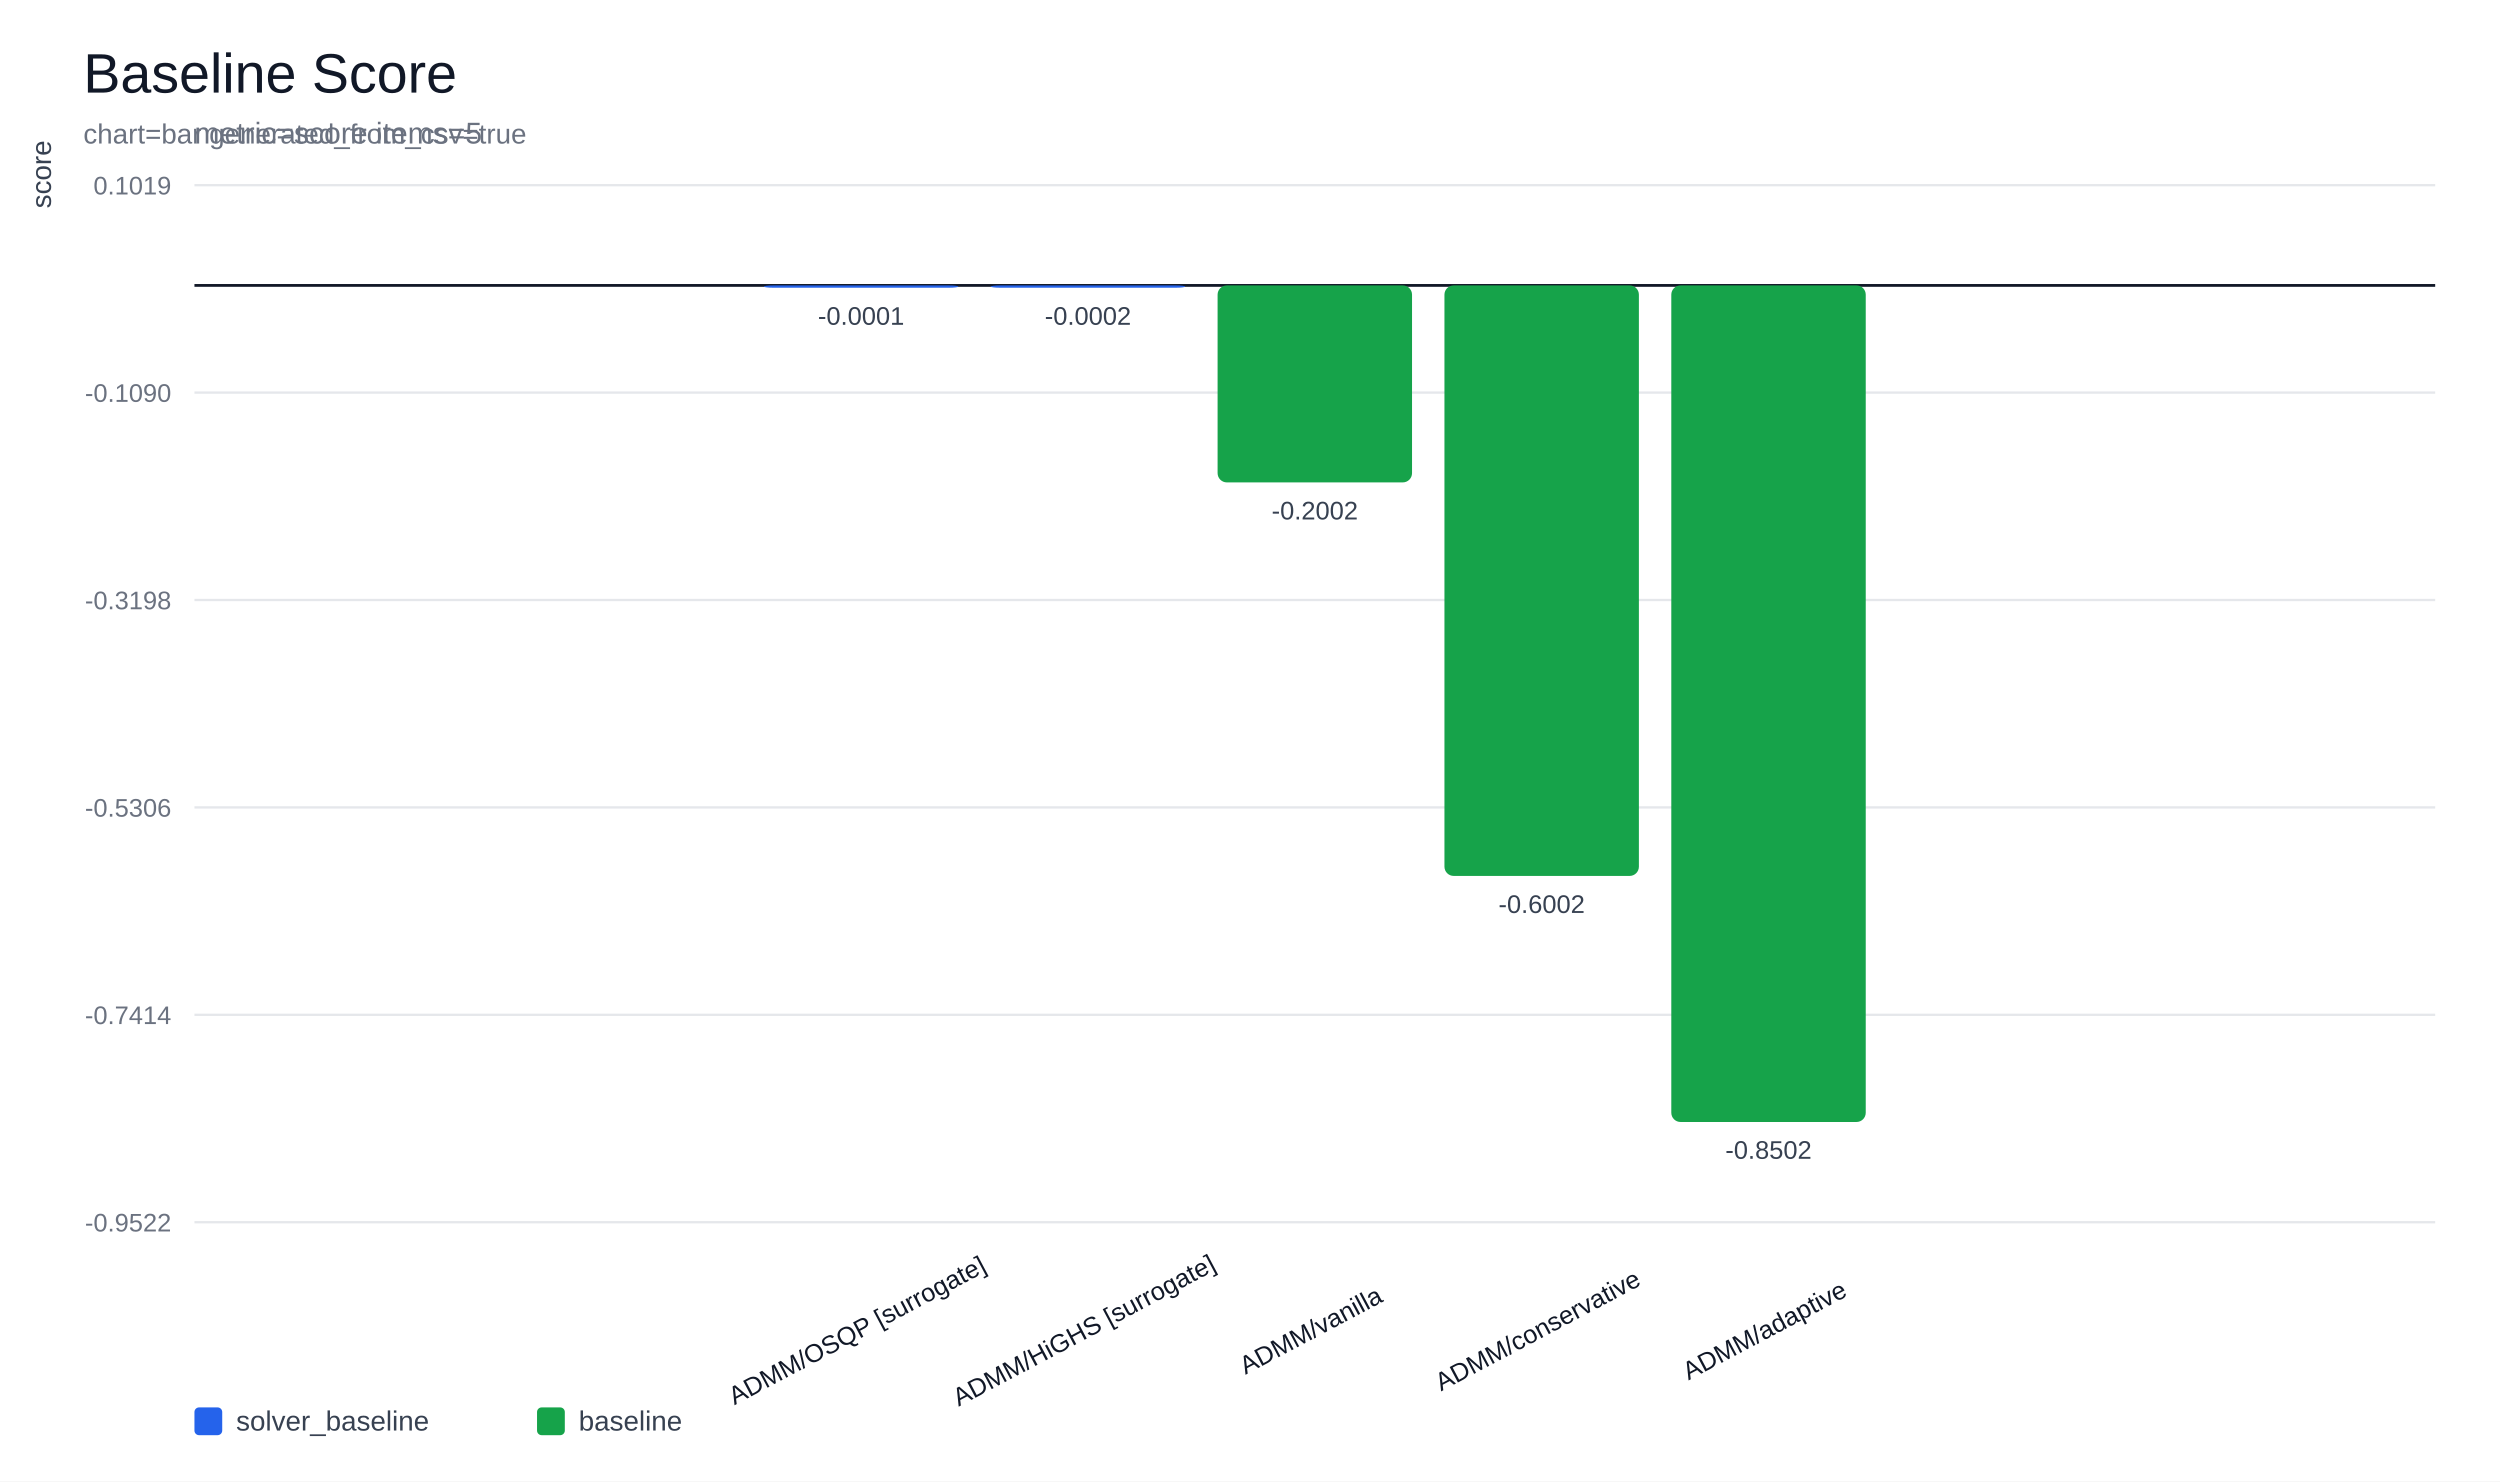
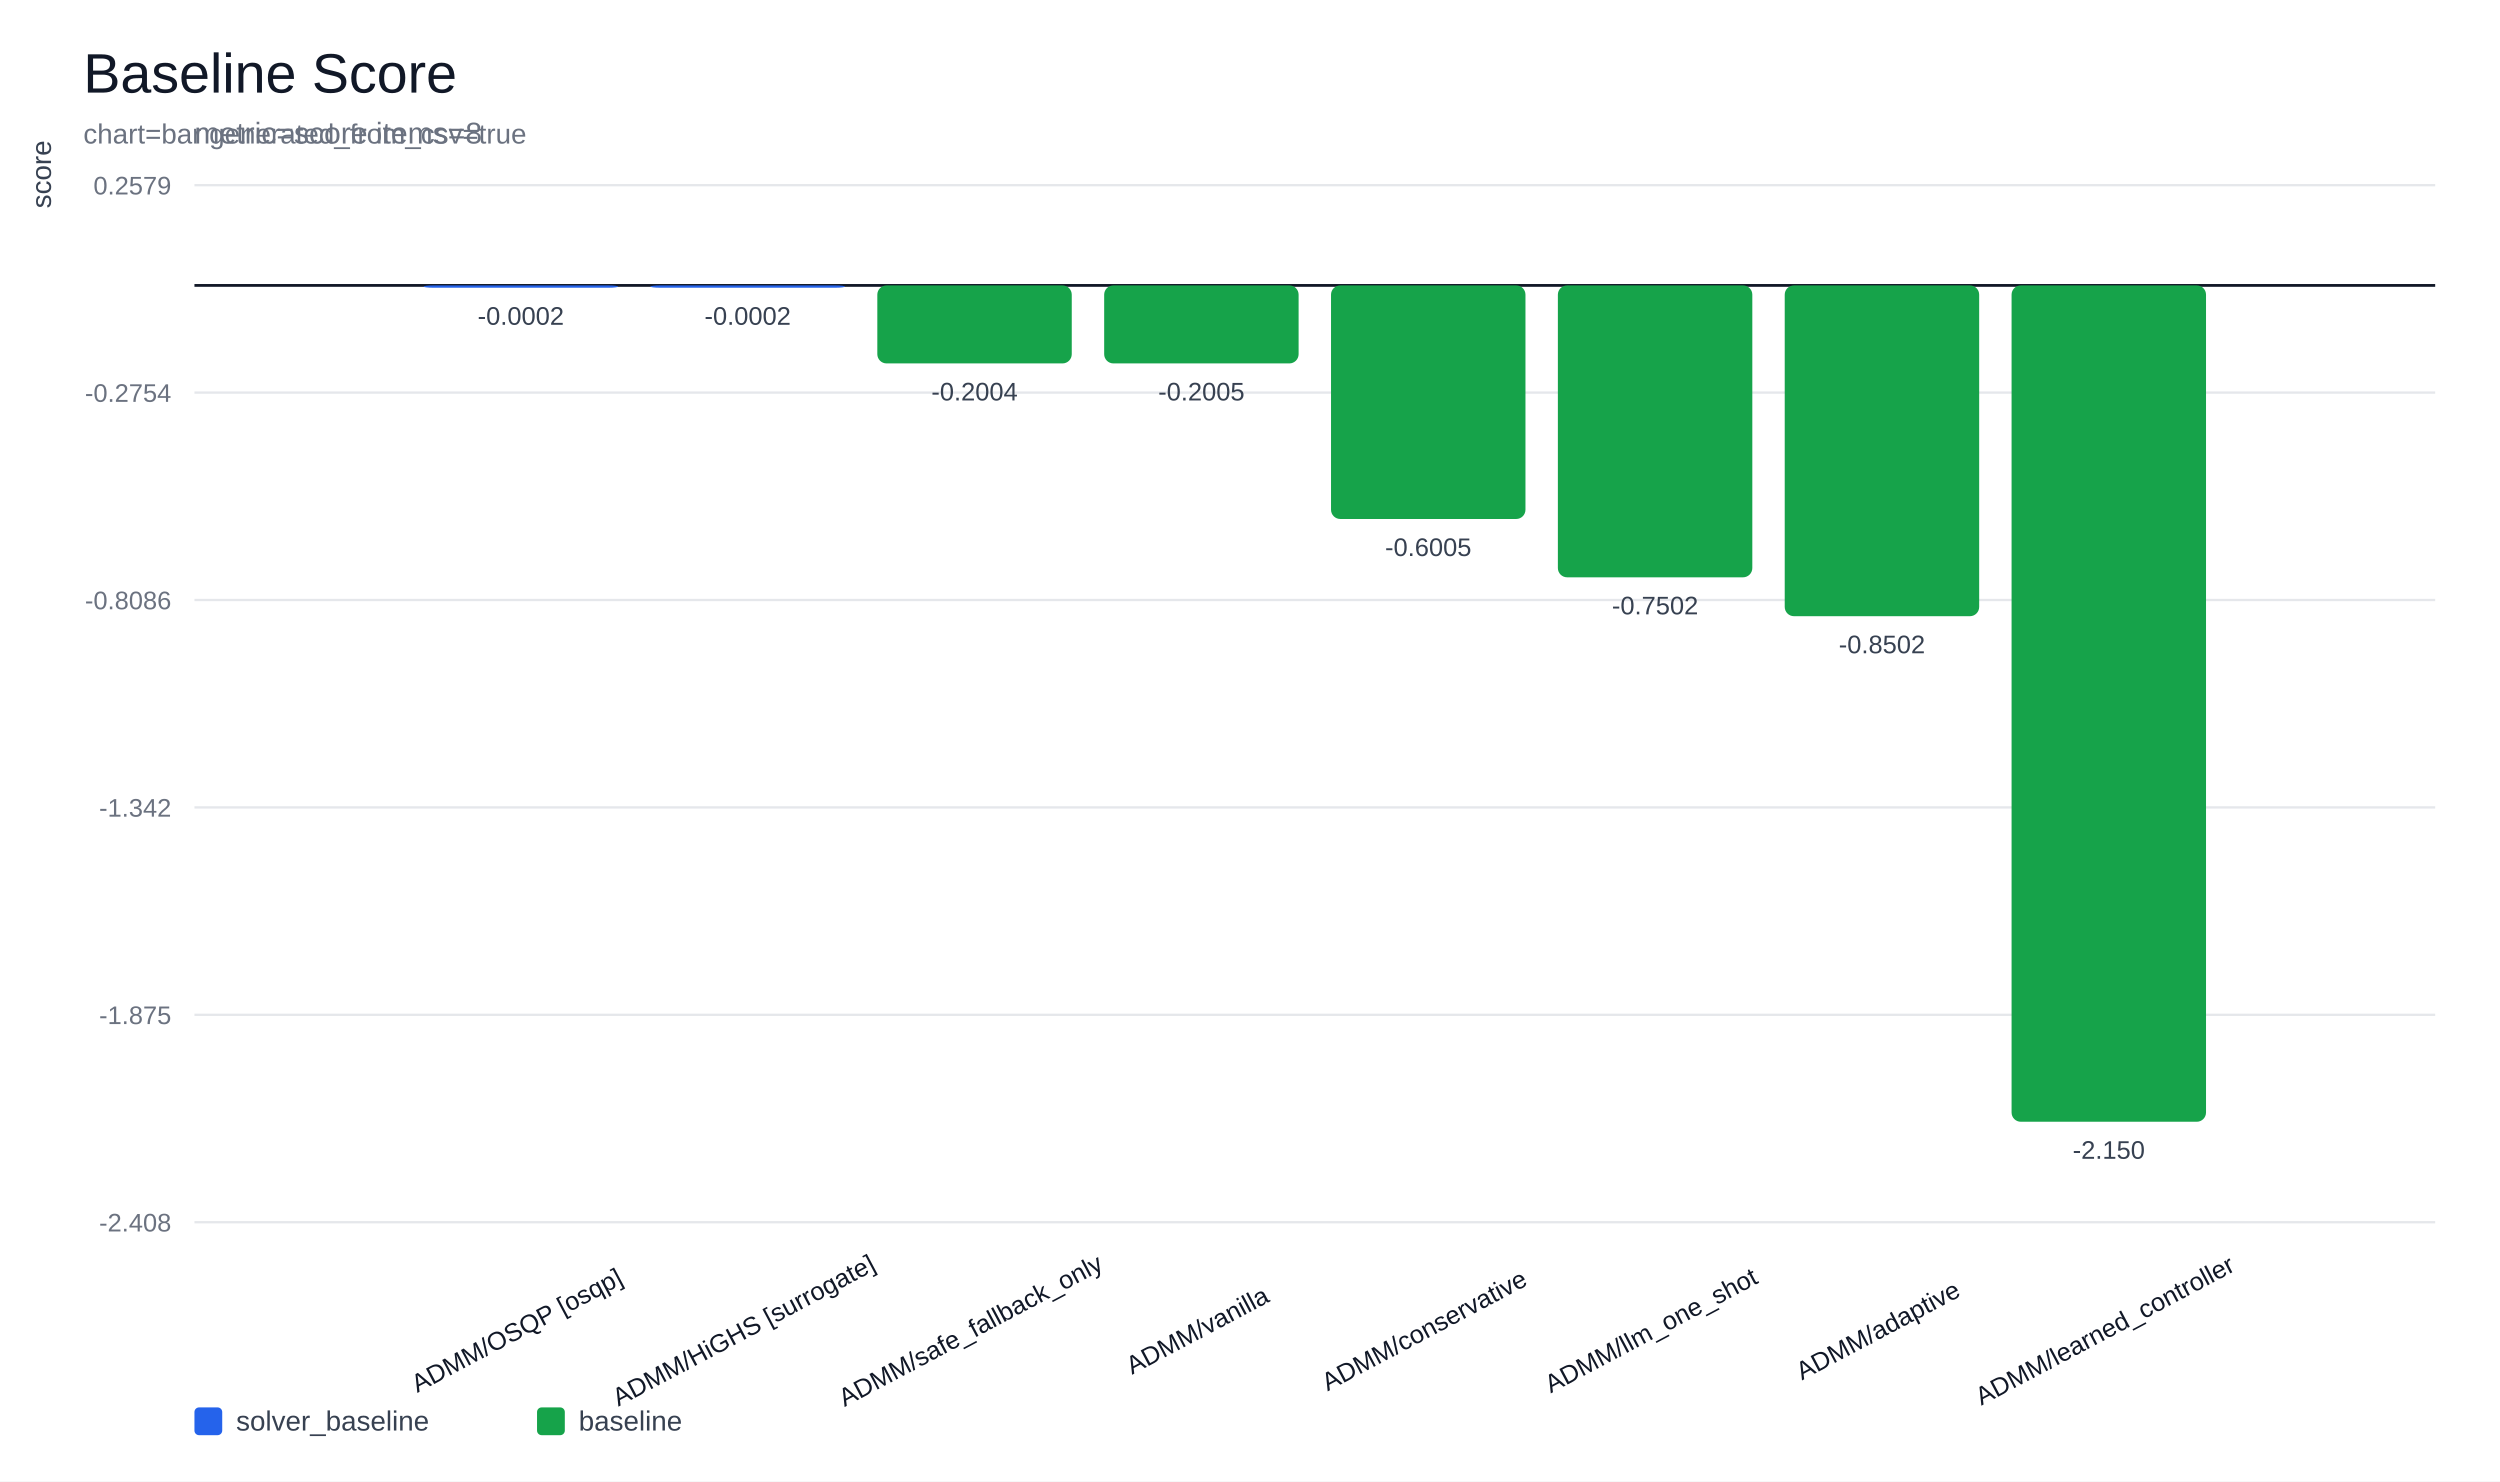
<svg xmlns="http://www.w3.org/2000/svg" width="1080" height="640" viewBox="0 0 1080 640">
  <rect width="100%" height="100%" fill="#ffffff" />
  <text x="36" y="40" font-size="24" font-family="Arial, Helvetica, sans-serif" fill="#111827">Baseline Score</text>
  <text x="36" y="62" font-size="12" font-family="Arial, Helvetica, sans-serif" fill="#6b7280">chart=bar generated_from_csv=true</text>
  <line x1="84.0" y1="528.0" x2="1052.0" y2="528.0" stroke="#e5e7eb" stroke-width="1.0" />
-   <text x="74.0" y="532.0" font-size="11" font-family="Arial, Helvetica, sans-serif" fill="#6b7280" text-anchor="end">-0.9522</text>
+   <text x="74.0" y="532.0" font-size="11" font-family="Arial, Helvetica, sans-serif" fill="#6b7280" text-anchor="end">-2.408</text>
  <line x1="84.0" y1="438.4" x2="1052.0" y2="438.4" stroke="#e5e7eb" stroke-width="1.0" />
-   <text x="74.0" y="442.4" font-size="11" font-family="Arial, Helvetica, sans-serif" fill="#6b7280" text-anchor="end">-0.7414</text>
+   <text x="74.0" y="442.4" font-size="11" font-family="Arial, Helvetica, sans-serif" fill="#6b7280" text-anchor="end">-1.875</text>
  <line x1="84.0" y1="348.8" x2="1052.0" y2="348.8" stroke="#e5e7eb" stroke-width="1.0" />
-   <text x="74.0" y="352.8" font-size="11" font-family="Arial, Helvetica, sans-serif" fill="#6b7280" text-anchor="end">-0.5306</text>
+   <text x="74.0" y="352.8" font-size="11" font-family="Arial, Helvetica, sans-serif" fill="#6b7280" text-anchor="end">-1.342</text>
  <line x1="84.0" y1="259.2" x2="1052.0" y2="259.2" stroke="#e5e7eb" stroke-width="1.0" />
-   <text x="74.0" y="263.2" font-size="11" font-family="Arial, Helvetica, sans-serif" fill="#6b7280" text-anchor="end">-0.3198</text>
+   <text x="74.0" y="263.2" font-size="11" font-family="Arial, Helvetica, sans-serif" fill="#6b7280" text-anchor="end">-0.8086</text>
  <line x1="84.0" y1="169.6" x2="1052.0" y2="169.6" stroke="#e5e7eb" stroke-width="1.0" />
-   <text x="74.0" y="173.6" font-size="11" font-family="Arial, Helvetica, sans-serif" fill="#6b7280" text-anchor="end">-0.1090</text>
+   <text x="74.0" y="173.6" font-size="11" font-family="Arial, Helvetica, sans-serif" fill="#6b7280" text-anchor="end">-0.2754</text>
  <line x1="84.0" y1="80.0" x2="1052.0" y2="80.0" stroke="#e5e7eb" stroke-width="1.0" />
-   <text x="74.0" y="84.0" font-size="11" font-family="Arial, Helvetica, sans-serif" fill="#6b7280" text-anchor="end">0.1019</text>
+   <text x="74.0" y="84.0" font-size="11" font-family="Arial, Helvetica, sans-serif" fill="#6b7280" text-anchor="end">0.2579</text>
  <line x1="84.0" y1="123.3" x2="1052.0" y2="123.3" stroke="#111827" stroke-width="1.2" />
-   <rect x="330.0" y="123.3" width="84.0" height="1.0" rx="4" fill="#2563eb" />
-   <text x="372.0" y="578.0" font-size="11" font-family="Arial, Helvetica, sans-serif" fill="#111827" text-anchor="middle" transform="rotate(-28 372.0 578.0)">ADMM/OSQP [surrogate]</text>
-   <text x="372.0" y="140.3" font-size="11" font-family="Arial, Helvetica, sans-serif" fill="#374151" text-anchor="middle">-0.0001</text>
-   <rect x="428.0" y="123.3" width="84.0" height="1.0" rx="4" fill="#2563eb" />
-   <text x="470.0" y="578.0" font-size="11" font-family="Arial, Helvetica, sans-serif" fill="#111827" text-anchor="middle" transform="rotate(-28 470.0 578.0)">ADMM/HiGHS [surrogate]</text>
-   <text x="470.0" y="140.3" font-size="11" font-family="Arial, Helvetica, sans-serif" fill="#374151" text-anchor="middle">-0.0002</text>
-   <rect x="526.0" y="123.3" width="84.0" height="85.1" rx="4" fill="#16a34a" />
-   <text x="568.0" y="578.0" font-size="11" font-family="Arial, Helvetica, sans-serif" fill="#111827" text-anchor="middle" transform="rotate(-28 568.0 578.0)">ADMM/vanilla</text>
-   <text x="568.0" y="224.4" font-size="11" font-family="Arial, Helvetica, sans-serif" fill="#374151" text-anchor="middle">-0.2002</text>
-   <rect x="624.0" y="123.3" width="84.0" height="255.1" rx="4" fill="#16a34a" />
-   <text x="666.0" y="578.0" font-size="11" font-family="Arial, Helvetica, sans-serif" fill="#111827" text-anchor="middle" transform="rotate(-28 666.0 578.0)">ADMM/conservative</text>
-   <text x="666.0" y="394.4" font-size="11" font-family="Arial, Helvetica, sans-serif" fill="#374151" text-anchor="middle">-0.6002</text>
-   <rect x="722.0" y="123.3" width="84.0" height="361.4" rx="4" fill="#16a34a" />
-   <text x="764.0" y="578.0" font-size="11" font-family="Arial, Helvetica, sans-serif" fill="#111827" text-anchor="middle" transform="rotate(-28 764.0 578.0)">ADMM/adaptive</text>
-   <text x="764.0" y="500.6" font-size="11" font-family="Arial, Helvetica, sans-serif" fill="#374151" text-anchor="middle">-0.8502</text>
+   <rect x="183.0" y="123.3" width="84.0" height="1.0" rx="4" fill="#2563eb" />
+   <text x="225.0" y="578.0" font-size="11" font-family="Arial, Helvetica, sans-serif" fill="#111827" text-anchor="middle" transform="rotate(-28 225.0 578.0)">ADMM/OSQP [osqp]</text>
+   <text x="225.0" y="140.3" font-size="11" font-family="Arial, Helvetica, sans-serif" fill="#374151" text-anchor="middle">-0.0002</text>
+   <rect x="281.0" y="123.3" width="84.0" height="1.0" rx="4" fill="#2563eb" />
+   <text x="323.0" y="578.0" font-size="11" font-family="Arial, Helvetica, sans-serif" fill="#111827" text-anchor="middle" transform="rotate(-28 323.0 578.0)">ADMM/HiGHS [surrogate]</text>
+   <text x="323.0" y="140.3" font-size="11" font-family="Arial, Helvetica, sans-serif" fill="#374151" text-anchor="middle">-0.0002</text>
+   <rect x="379.0" y="123.3" width="84.0" height="33.7" rx="4" fill="#16a34a" />
+   <text x="421.0" y="578.0" font-size="11" font-family="Arial, Helvetica, sans-serif" fill="#111827" text-anchor="middle" transform="rotate(-28 421.0 578.0)">ADMM/safe_fallback_only</text>
+   <text x="421.0" y="173.0" font-size="11" font-family="Arial, Helvetica, sans-serif" fill="#374151" text-anchor="middle">-0.2004</text>
+   <rect x="477.0" y="123.3" width="84.0" height="33.7" rx="4" fill="#16a34a" />
+   <text x="519.0" y="578.0" font-size="11" font-family="Arial, Helvetica, sans-serif" fill="#111827" text-anchor="middle" transform="rotate(-28 519.0 578.0)">ADMM/vanilla</text>
+   <text x="519.0" y="173.0" font-size="11" font-family="Arial, Helvetica, sans-serif" fill="#374151" text-anchor="middle">-0.2005</text>
+   <rect x="575.0" y="123.3" width="84.0" height="100.9" rx="4" fill="#16a34a" />
+   <text x="617.0" y="578.0" font-size="11" font-family="Arial, Helvetica, sans-serif" fill="#111827" text-anchor="middle" transform="rotate(-28 617.0 578.0)">ADMM/conservative</text>
+   <text x="617.0" y="240.2" font-size="11" font-family="Arial, Helvetica, sans-serif" fill="#374151" text-anchor="middle">-0.6005</text>
+   <rect x="673.0" y="123.3" width="84.0" height="126.1" rx="4" fill="#16a34a" />
+   <text x="715.0" y="578.0" font-size="11" font-family="Arial, Helvetica, sans-serif" fill="#111827" text-anchor="middle" transform="rotate(-28 715.0 578.0)">ADMM/llm_one_shot</text>
+   <text x="715.0" y="265.4" font-size="11" font-family="Arial, Helvetica, sans-serif" fill="#374151" text-anchor="middle">-0.7502</text>
+   <rect x="771.0" y="123.3" width="84.0" height="142.9" rx="4" fill="#16a34a" />
+   <text x="813.0" y="578.0" font-size="11" font-family="Arial, Helvetica, sans-serif" fill="#111827" text-anchor="middle" transform="rotate(-28 813.0 578.0)">ADMM/adaptive</text>
+   <text x="813.0" y="282.2" font-size="11" font-family="Arial, Helvetica, sans-serif" fill="#374151" text-anchor="middle">-0.8502</text>
+   <rect x="869.0" y="123.3" width="84.0" height="361.3" rx="4" fill="#16a34a" />
+   <text x="911.0" y="578.0" font-size="11" font-family="Arial, Helvetica, sans-serif" fill="#111827" text-anchor="middle" transform="rotate(-28 911.0 578.0)">ADMM/learned_controller</text>
+   <text x="911.0" y="500.6" font-size="11" font-family="Arial, Helvetica, sans-serif" fill="#374151" text-anchor="middle">-2.150</text>
  <rect x="84" y="608" width="12" height="12" rx="2" fill="#2563eb" />
  <text x="102.0" y="618.0" font-size="12" font-family="Arial, Helvetica, sans-serif" fill="#374151" text-anchor="start">solver_baseline</text>
  <rect x="232" y="608" width="12" height="12" rx="2" fill="#16a34a" />
  <text x="250.0" y="618.0" font-size="12" font-family="Arial, Helvetica, sans-serif" fill="#374151" text-anchor="start">baseline</text>
-   <text x="84" y="62" font-size="13" font-family="Arial, Helvetica, sans-serif" fill="#6b7280">metric=score items=5</text>
+   <text x="84" y="62" font-size="13" font-family="Arial, Helvetica, sans-serif" fill="#6b7280">metric=score items=8</text>
  <text x="22.0" y="90.0" font-size="12" font-family="Arial, Helvetica, sans-serif" fill="#374151" text-anchor="start" transform="rotate(-90 22.0 90.0)">score</text>
</svg>
